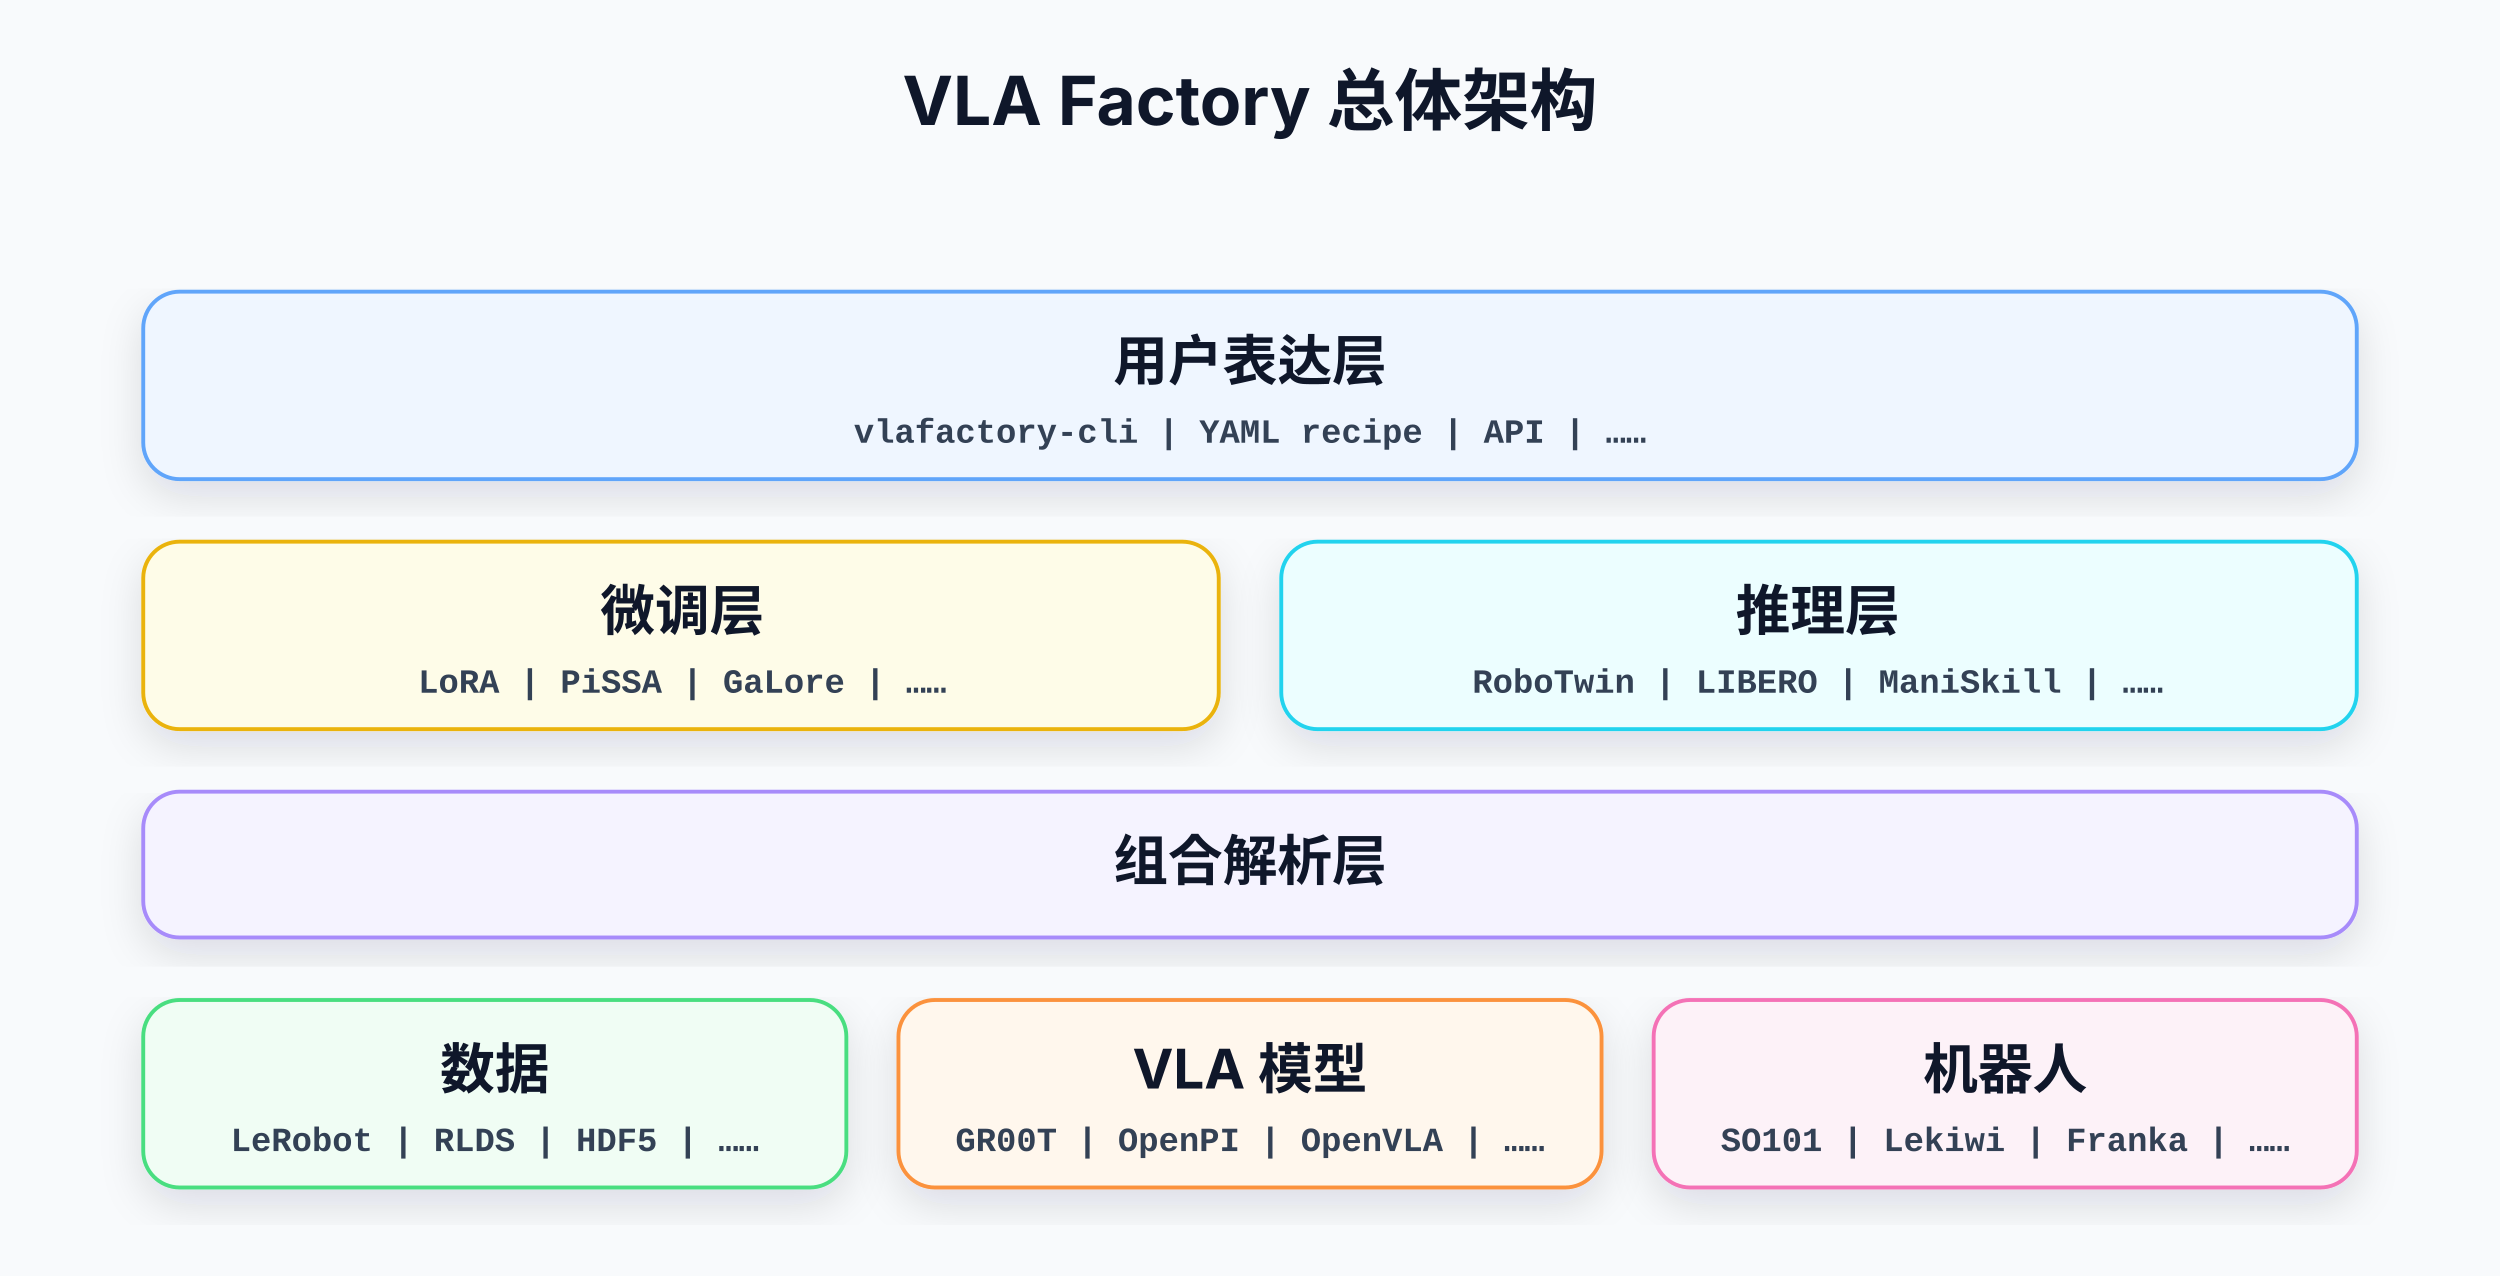
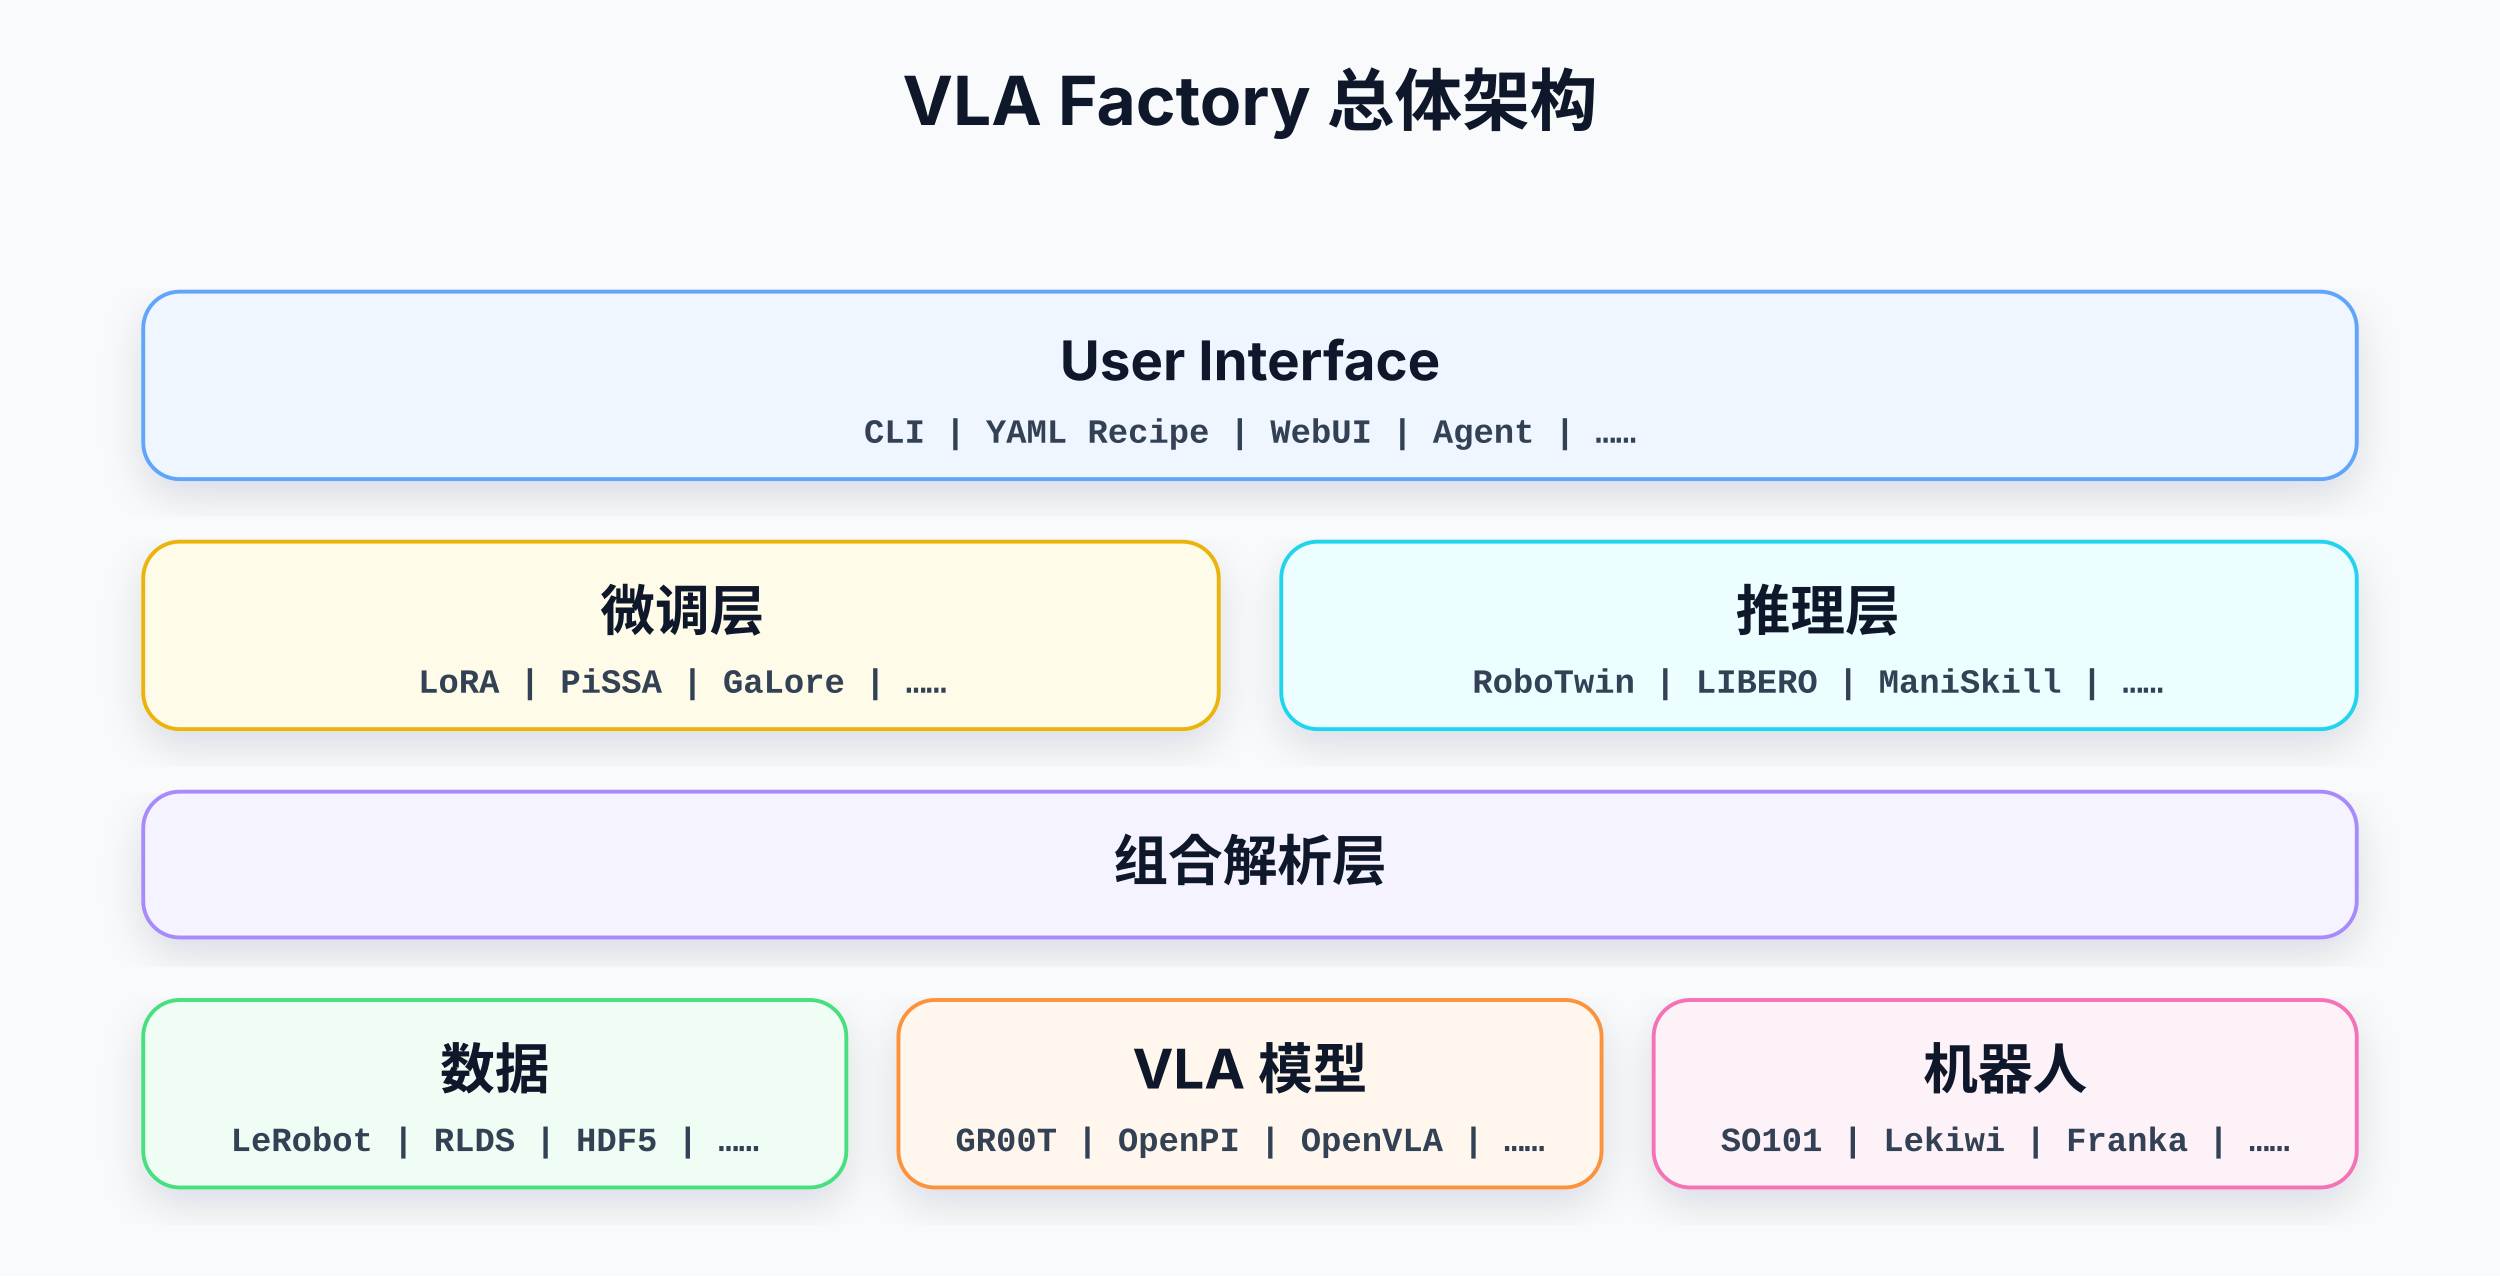
<svg xmlns="http://www.w3.org/2000/svg" width="960" height="490" viewBox="0 0 960 490" role="img" aria-labelledby="title desc">
  <defs>
    <filter id="shadow" x="-8%" y="-10%" width="116%" height="130%">
      <feDropShadow dx="0" dy="6" stdDeviation="8" flood-color="#0f172a" flood-opacity="0.12" />
    </filter>
    <style>
      .bg { fill: #f8fafc; }
      .layer { stroke-width: 1.5; filter: url(#shadow); }
      .user { fill: #eff6ff; stroke: #60a5fa; }
      .train { fill: #fefce8; stroke: #eab308; }
      .infer { fill: #ecfeff; stroke: #22d3ee; }
      .resolve { fill: #f5f3ff; stroke: #a78bfa; }
      .data { fill: #f0fdf4; stroke: #4ade80; }
      .model { fill: #fff7ed; stroke: #fb923c; }
      .robot { fill: #fdf2f8; stroke: #f472b6; }
      .title { font: 700 26px system-ui, -apple-system, BlinkMacSystemFont, "Segoe UI", sans-serif; fill: #0f172a; }
      .layer-title { font: 700 21px system-ui, -apple-system, BlinkMacSystemFont, "Segoe UI", sans-serif; fill: #0f172a; }
      .code { font: 600 13px ui-monospace, SFMono-Regular, Menlo, Consolas, "Liberation Mono", monospace; fill: #334155; }
    </style>
  </defs>
  <rect class="bg" width="960" height="490" />
  <text x="480" y="48" text-anchor="middle" class="title">VLA Factory 总体架构</text>
  <rect x="55" y="112" width="850" height="72" rx="14" class="layer user" />
-   <text x="480" y="146" text-anchor="middle" class="layer-title">用户表达层</text>
-   <text x="480" y="170" text-anchor="middle" class="code">vlafactory-cli | YAML recipe | API | ……</text>
+   <text x="480" y="146" text-anchor="middle" class="layer-title">User Interface</text>
+   <text x="480" y="170" text-anchor="middle" class="code">CLI | YAML Recipe | WebUI | Agent | ……</text>
  <rect x="55" y="208" width="413" height="72" rx="14" class="layer train" />
  <text x="262" y="242" text-anchor="middle" class="layer-title">微调层</text>
  <text x="262" y="266" text-anchor="middle" class="code">LoRA | PiSSA | GaLore | ……</text>
  <rect x="492" y="208" width="413" height="72" rx="14" class="layer infer" />
  <text x="698" y="242" text-anchor="middle" class="layer-title">推理层</text>
  <text x="698" y="266" text-anchor="middle" class="code">RoboTwin | LIBERO | ManiSkill | ……</text>
  <rect x="55" y="304" width="850" height="56" rx="14" class="layer resolve" />
  <text x="480" y="338" text-anchor="middle" class="layer-title">组合解析层</text>
  <rect x="55" y="384" width="270" height="72" rx="14" class="layer data" />
  <text x="190" y="418" text-anchor="middle" class="layer-title">数据</text>
  <text x="190" y="442" text-anchor="middle" class="code">LeRobot | RLDS | HDF5 | ……</text>
  <rect x="345" y="384" width="270" height="72" rx="14" class="layer model" />
  <text x="480" y="418" text-anchor="middle" class="layer-title">VLA 模型</text>
  <text x="480" y="442" text-anchor="middle" class="code">GR00T | OpenPI | OpenVLA | ……</text>
  <rect x="635" y="384" width="270" height="72" rx="14" class="layer robot" />
  <text x="770" y="418" text-anchor="middle" class="layer-title">机器人</text>
  <text x="770" y="442" text-anchor="middle" class="code">SO101 | Lekiwi | Franka | ……</text>
</svg>
